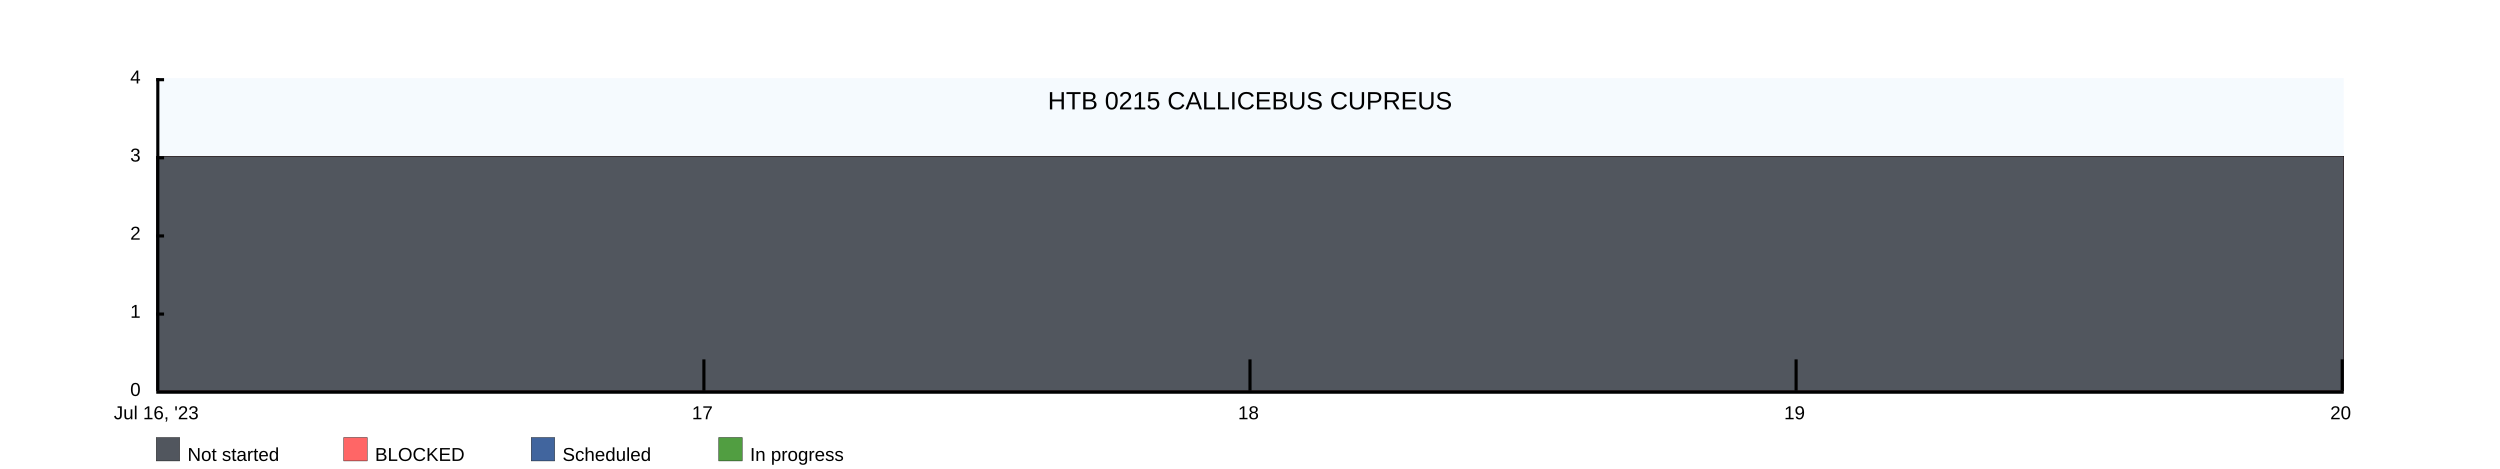
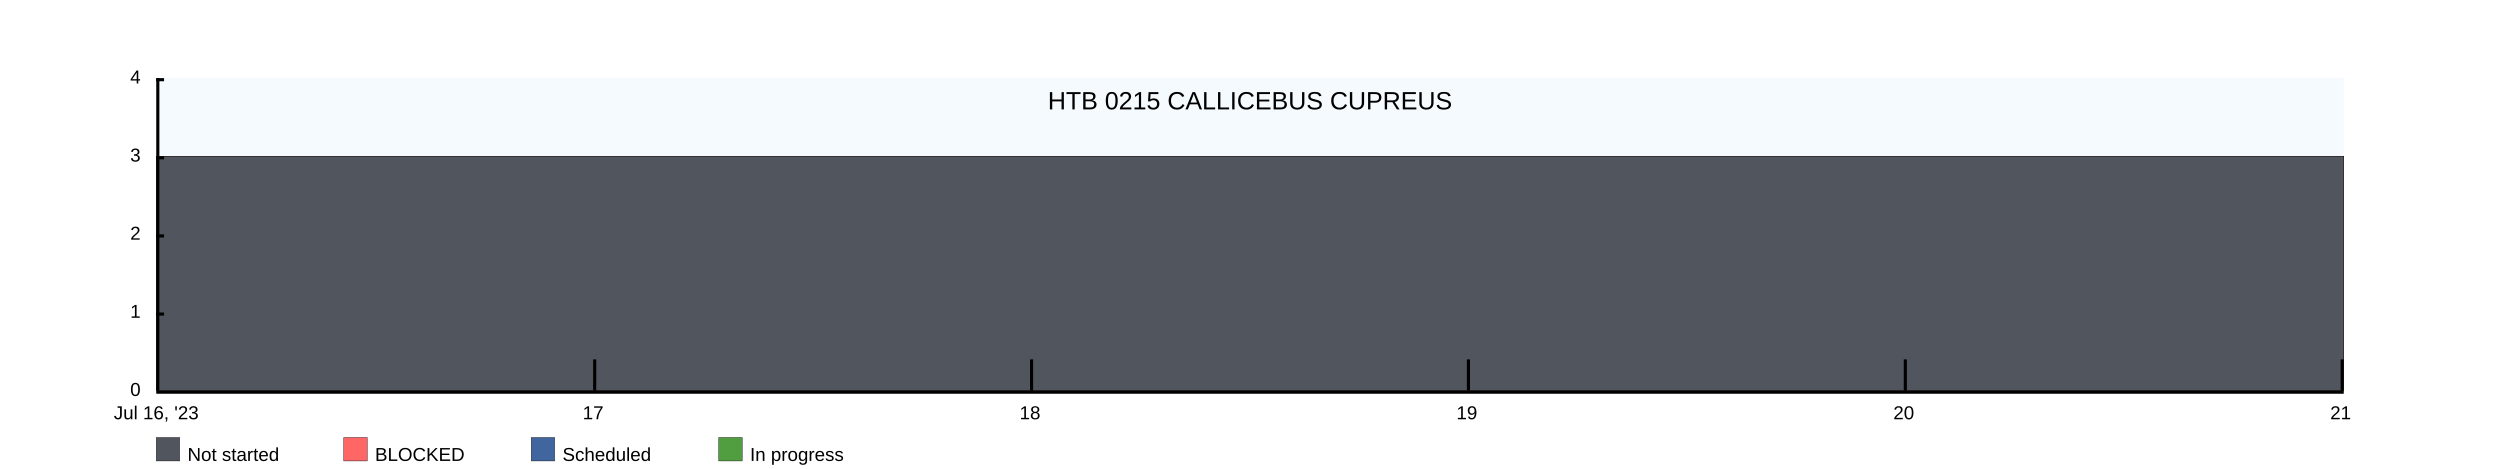
<svg xmlns="http://www.w3.org/2000/svg" width="1600" height="300">
  <rect x="100" y="50" width="1400" height="200" fill="rgba(221, 239, 250, .3)" />
  <clipPath id="theGraph">
    <rect x="100" y="50" width="1400" height="200" fill="black" />
  </clipPath>
  <rect x="100" y="280" width="15" height="15" fill="#51565E" stroke="black" stroke-width="0.25" />
  <text x="120" y="295" font-family="Arial" font-size="12" fill="black">Not started</text>
  <rect x="220" y="280" width="15" height="15" fill="#FF6666" stroke="black" stroke-width="0.25" />
  <text x="240" y="295" font-family="Arial" font-size="12" fill="black">BLOCKED</text>
  <rect x="340" y="280" width="15" height="15" fill="#41659E" stroke="black" stroke-width="0.25" />
  <text x="360" y="295" font-family="Arial" font-size="12" fill="black">Scheduled</text>
  <rect x="460" y="280" width="15" height="15" fill="#519E41" stroke="black" stroke-width="0.25" />
  <text x="480" y="295" font-family="Arial" font-size="12" fill="black">In progress</text>
-   <path d="M 100 100 M 100 100 C 100 100 450 100 450 100 C 450 100 800 100 800 100 C 800 100 1150 100 1150 100 C 1150 100 1500 100 1500 100 C 1500 100 1500 250 1500 250 C 1500 250 100 250 100 250 Z" fill="#519E41" stroke="black" stroke-width="0.25" />
-   <path d="M 100 100 M 100 100 C 100 100 450 100 450 100 C 450 100 800 100 800 100 C 800 100 1150 100 1150 100 C 1150 100 1500 100 1500 100 C 1500 100 1500 250 1500 250 C 1500 250 100 250 100 250 Z" fill="#41659E" stroke="black" stroke-width="0.25" />
-   <path d="M 100 100 M 100 100 C 100 100 450 100 450 100 C 450 100 800 100 800 100 C 800 100 1150 100 1150 100 C 1150 100 1500 100 1500 100 C 1500 100 1500 250 1500 250 C 1500 250 100 250 100 250 Z" fill="#FF6666" stroke="black" stroke-width="0.25" />
-   <path d="M 100 100 M 100 100 C 100 100 450 100 450 100 C 450 100 800 100 800 100 C 800 100 1150 100 1150 100 C 1150 100 1500 100 1500 100 C 1500 100 1500 250 1500 250 C 1500 250 100 250 100 250 Z" fill="#51565E" stroke="black" stroke-width="0.25" />
+   <path d="M 100 100 M 100 100 C 100 100 380 100 380 100 C 380 100 660 100 660 100 C 660 100 940 100 940 100 C 940 100 1220 100 1220 100 C 1220 100 1500 100 1500 100 C 1500 100 1500 250 1500 250 C 1500 250 100 250 100 250 Z" fill="#519E41" stroke="black" stroke-width="0.25" />
+   <path d="M 100 100 M 100 100 C 100 100 380 100 380 100 C 380 100 660 100 660 100 C 660 100 940 100 940 100 C 940 100 1220 100 1220 100 C 1220 100 1500 100 1500 100 C 1500 100 1500 250 1500 250 C 1500 250 100 250 100 250 Z" fill="#41659E" stroke="black" stroke-width="0.25" />
+   <path d="M 100 100 M 100 100 C 100 100 380 100 380 100 C 380 100 660 100 660 100 C 660 100 940 100 940 100 C 940 100 1220 100 1220 100 C 1220 100 1500 100 1500 100 C 1500 100 1500 250 1500 250 C 1500 250 100 250 100 250 Z" fill="#FF6666" stroke="black" stroke-width="0.25" />
+   <path d="M 100 100 M 100 100 C 100 100 380 100 380 100 C 380 100 660 100 660 100 C 660 100 940 100 940 100 C 940 100 1220 100 1220 100 C 1220 100 1500 100 1500 100 C 1500 100 1500 250 1500 250 C 1500 250 100 250 100 250 Z" fill="#51565E" stroke="black" stroke-width="0.25" />
  <text x="800" y="70" font-family="Arial" font-size="16" fill="black" text-anchor="middle" alignment-baseline="middle">HTB 0215 CALLICEBUS CUPREUS</text>
  <rect x="100" y="250" width="1400" height="2" fill="black" />
  <rect x="100" y="50" width="5" height="2" fill="black" />
  <rect x="100" y="100" width="5" height="2" fill="black" />
  <rect x="100" y="150" width="5" height="2" fill="black" />
  <rect x="100" y="200" width="5" height="2" fill="black" />
  <text x="90" y="50" font-family="Arial" font-size="12" fill="black" text-anchor="end" dominant-baseline="middle">4</text>
  <text x="90" y="100" font-family="Arial" font-size="12" fill="black" text-anchor="end" dominant-baseline="middle">3</text>
  <text x="90" y="150" font-family="Arial" font-size="12" fill="black" text-anchor="end" dominant-baseline="middle">2</text>
  <text x="90" y="200" font-family="Arial" font-size="12" fill="black" text-anchor="end" dominant-baseline="middle">1</text>
  <text x="90" y="250" font-family="Arial" font-size="12" fill="black" text-anchor="end" dominant-baseline="middle">0</text>
  <text x="100" y="260" font-family="Arial" fill="black" text-anchor="middle" dominant-baseline="hanging">Jul 16, '23</text>
-   <text x="449.5" y="260" font-family="Arial" fill="black" text-anchor="middle" dominant-baseline="hanging">17</text>
-   <text x="799" y="260" font-family="Arial" fill="black" text-anchor="middle" dominant-baseline="hanging">18</text>
-   <text x="1148.5" y="260" font-family="Arial" fill="black" text-anchor="middle" dominant-baseline="hanging">19</text>
-   <text x="1498" y="260" font-family="Arial" fill="black" text-anchor="middle" dominant-baseline="hanging">20</text>
+   <text x="379.6" y="260" font-family="Arial" fill="black" text-anchor="middle" dominant-baseline="hanging">17</text>
+   <text x="659.2" y="260" font-family="Arial" fill="black" text-anchor="middle" dominant-baseline="hanging">18</text>
+   <text x="938.8" y="260" font-family="Arial" fill="black" text-anchor="middle" dominant-baseline="hanging">19</text>
+   <text x="1218.4" y="260" font-family="Arial" fill="black" text-anchor="middle" dominant-baseline="hanging">20</text>
+   <text x="1498" y="260" font-family="Arial" fill="black" text-anchor="middle" dominant-baseline="hanging">21</text>
  <rect x="100" y="50" width="2" height="200" fill="black" />
-   <rect x="449.5" y="230" width="2" height="20" fill="black" />
-   <rect x="799" y="230" width="2" height="20" fill="black" />
-   <rect x="1148.5" y="230" width="2" height="20" fill="black" />
+   <rect x="379.6" y="230" width="2" height="20" fill="black" />
+   <rect x="659.2" y="230" width="2" height="20" fill="black" />
+   <rect x="938.8" y="230" width="2" height="20" fill="black" />
+   <rect x="1218.4" y="230" width="2" height="20" fill="black" />
  <rect x="1498" y="230" width="2" height="20" fill="black" />
</svg>
